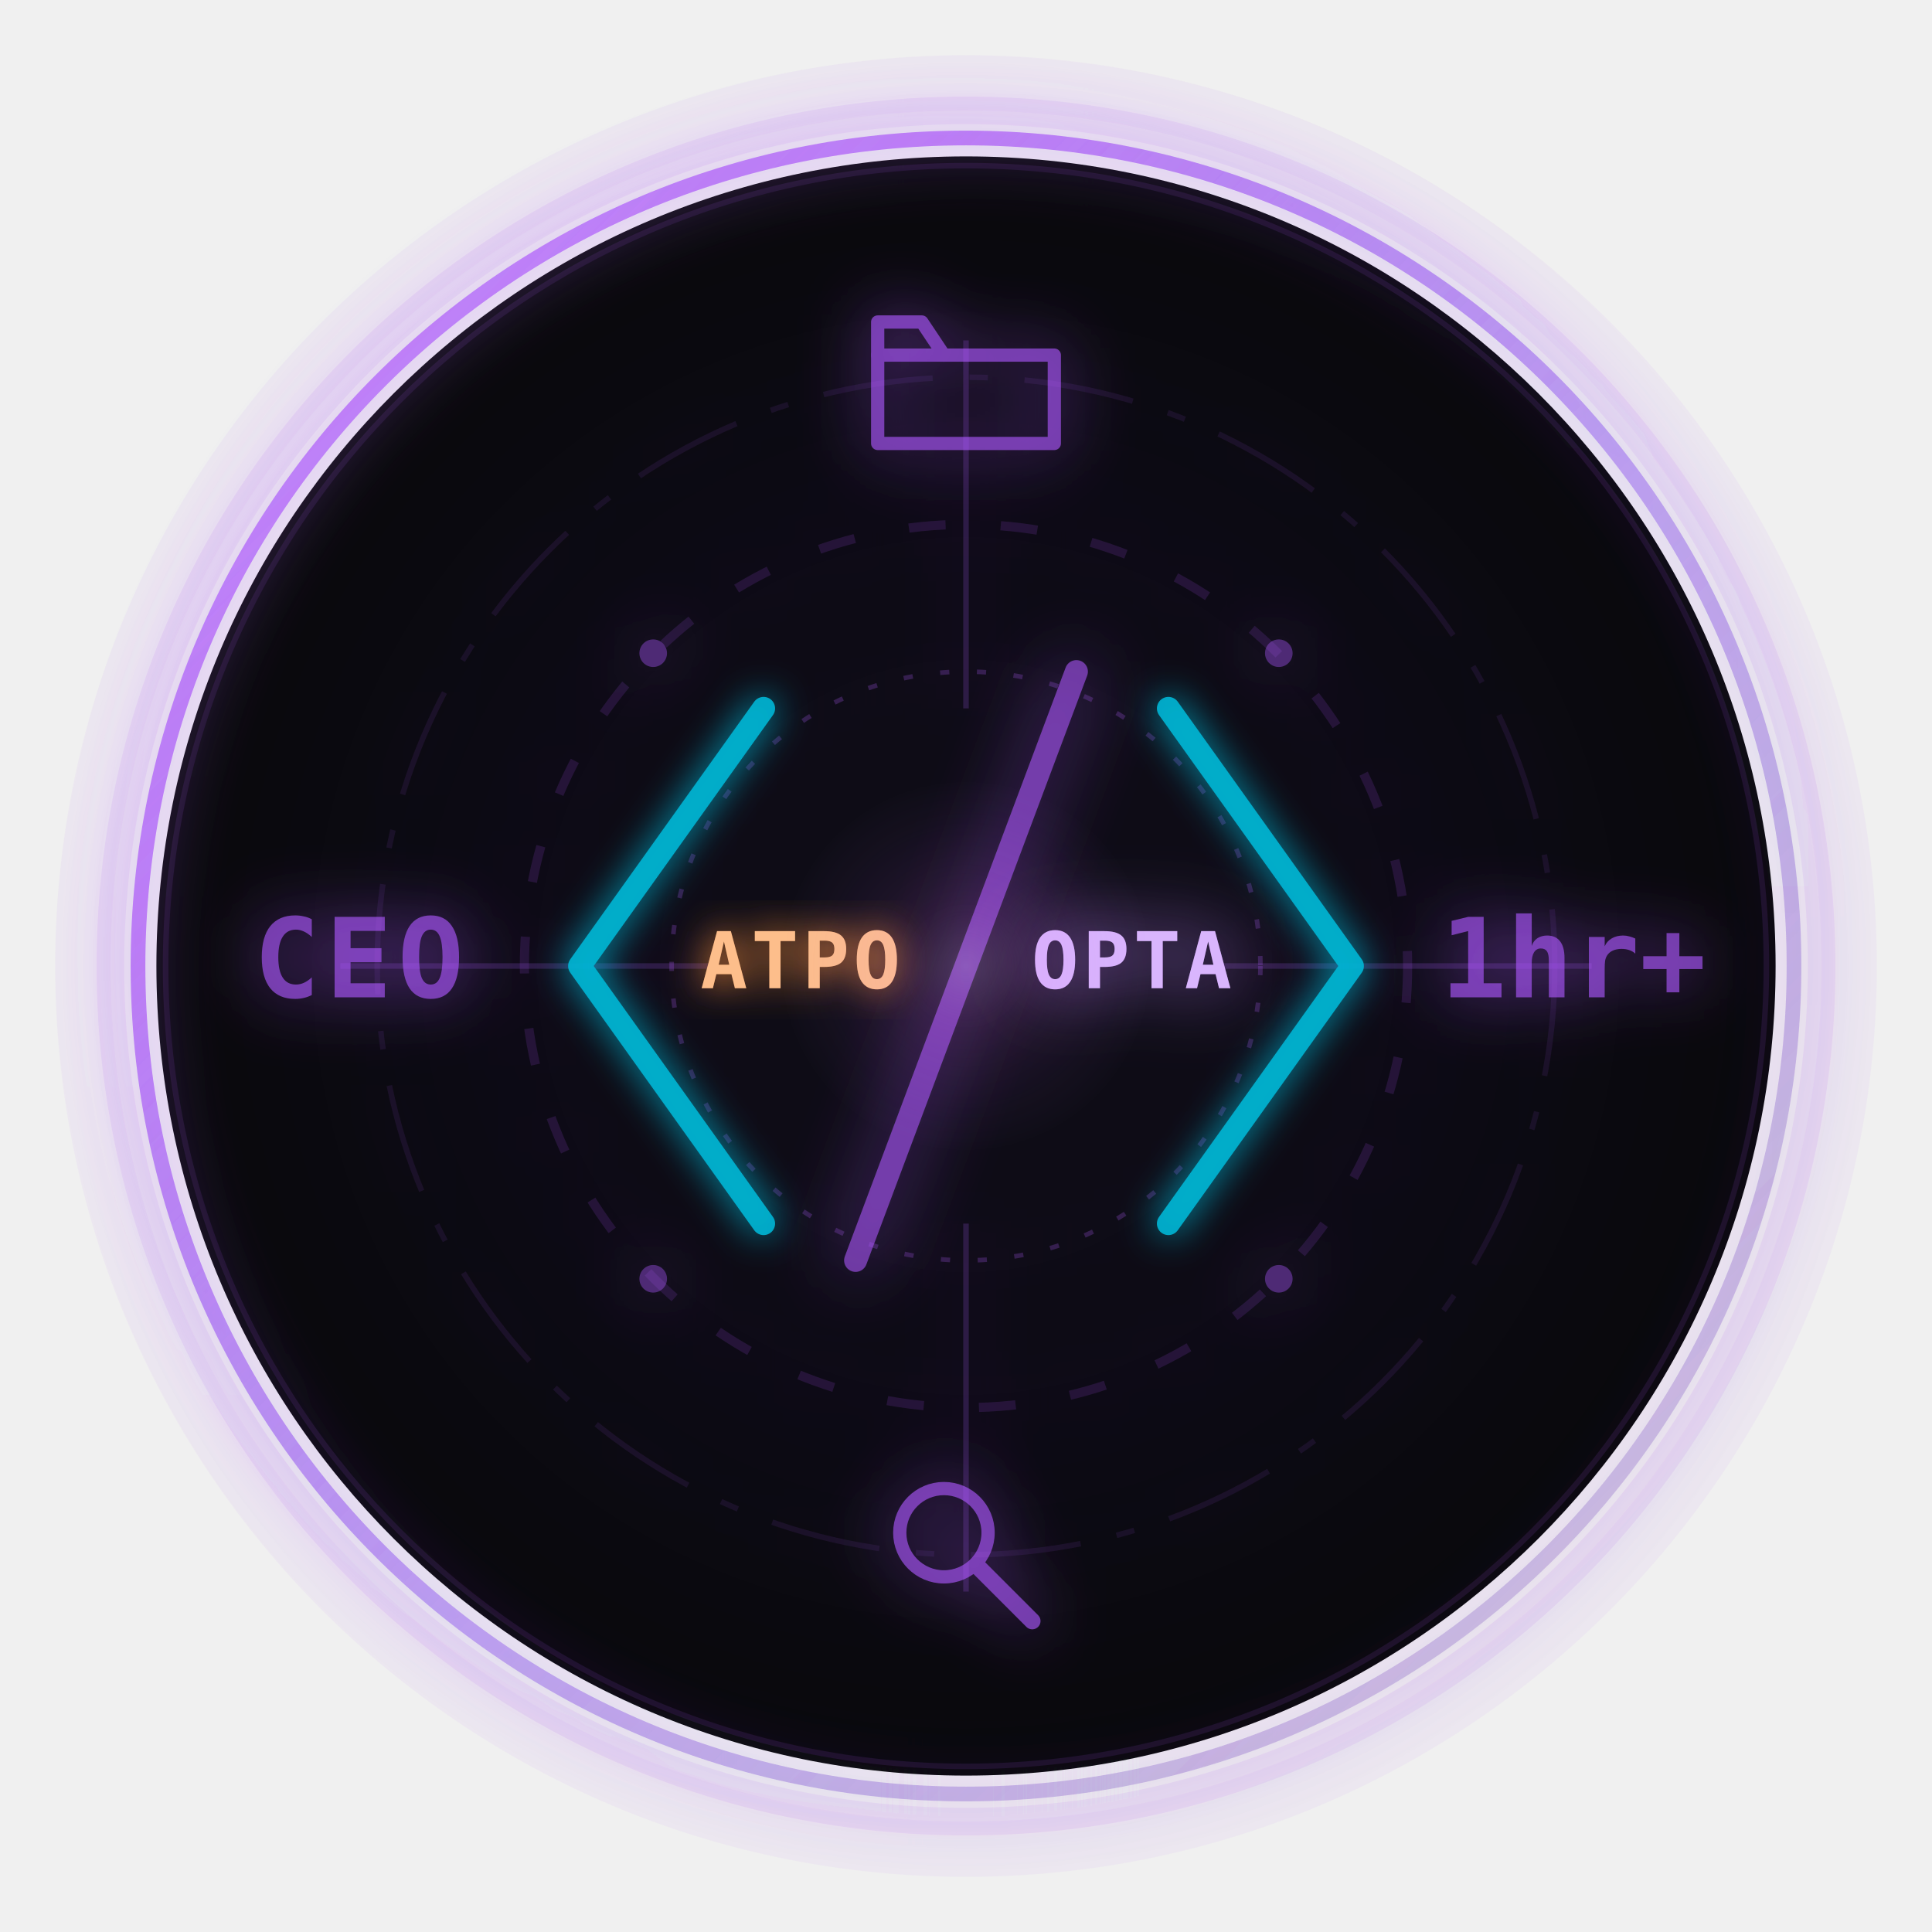
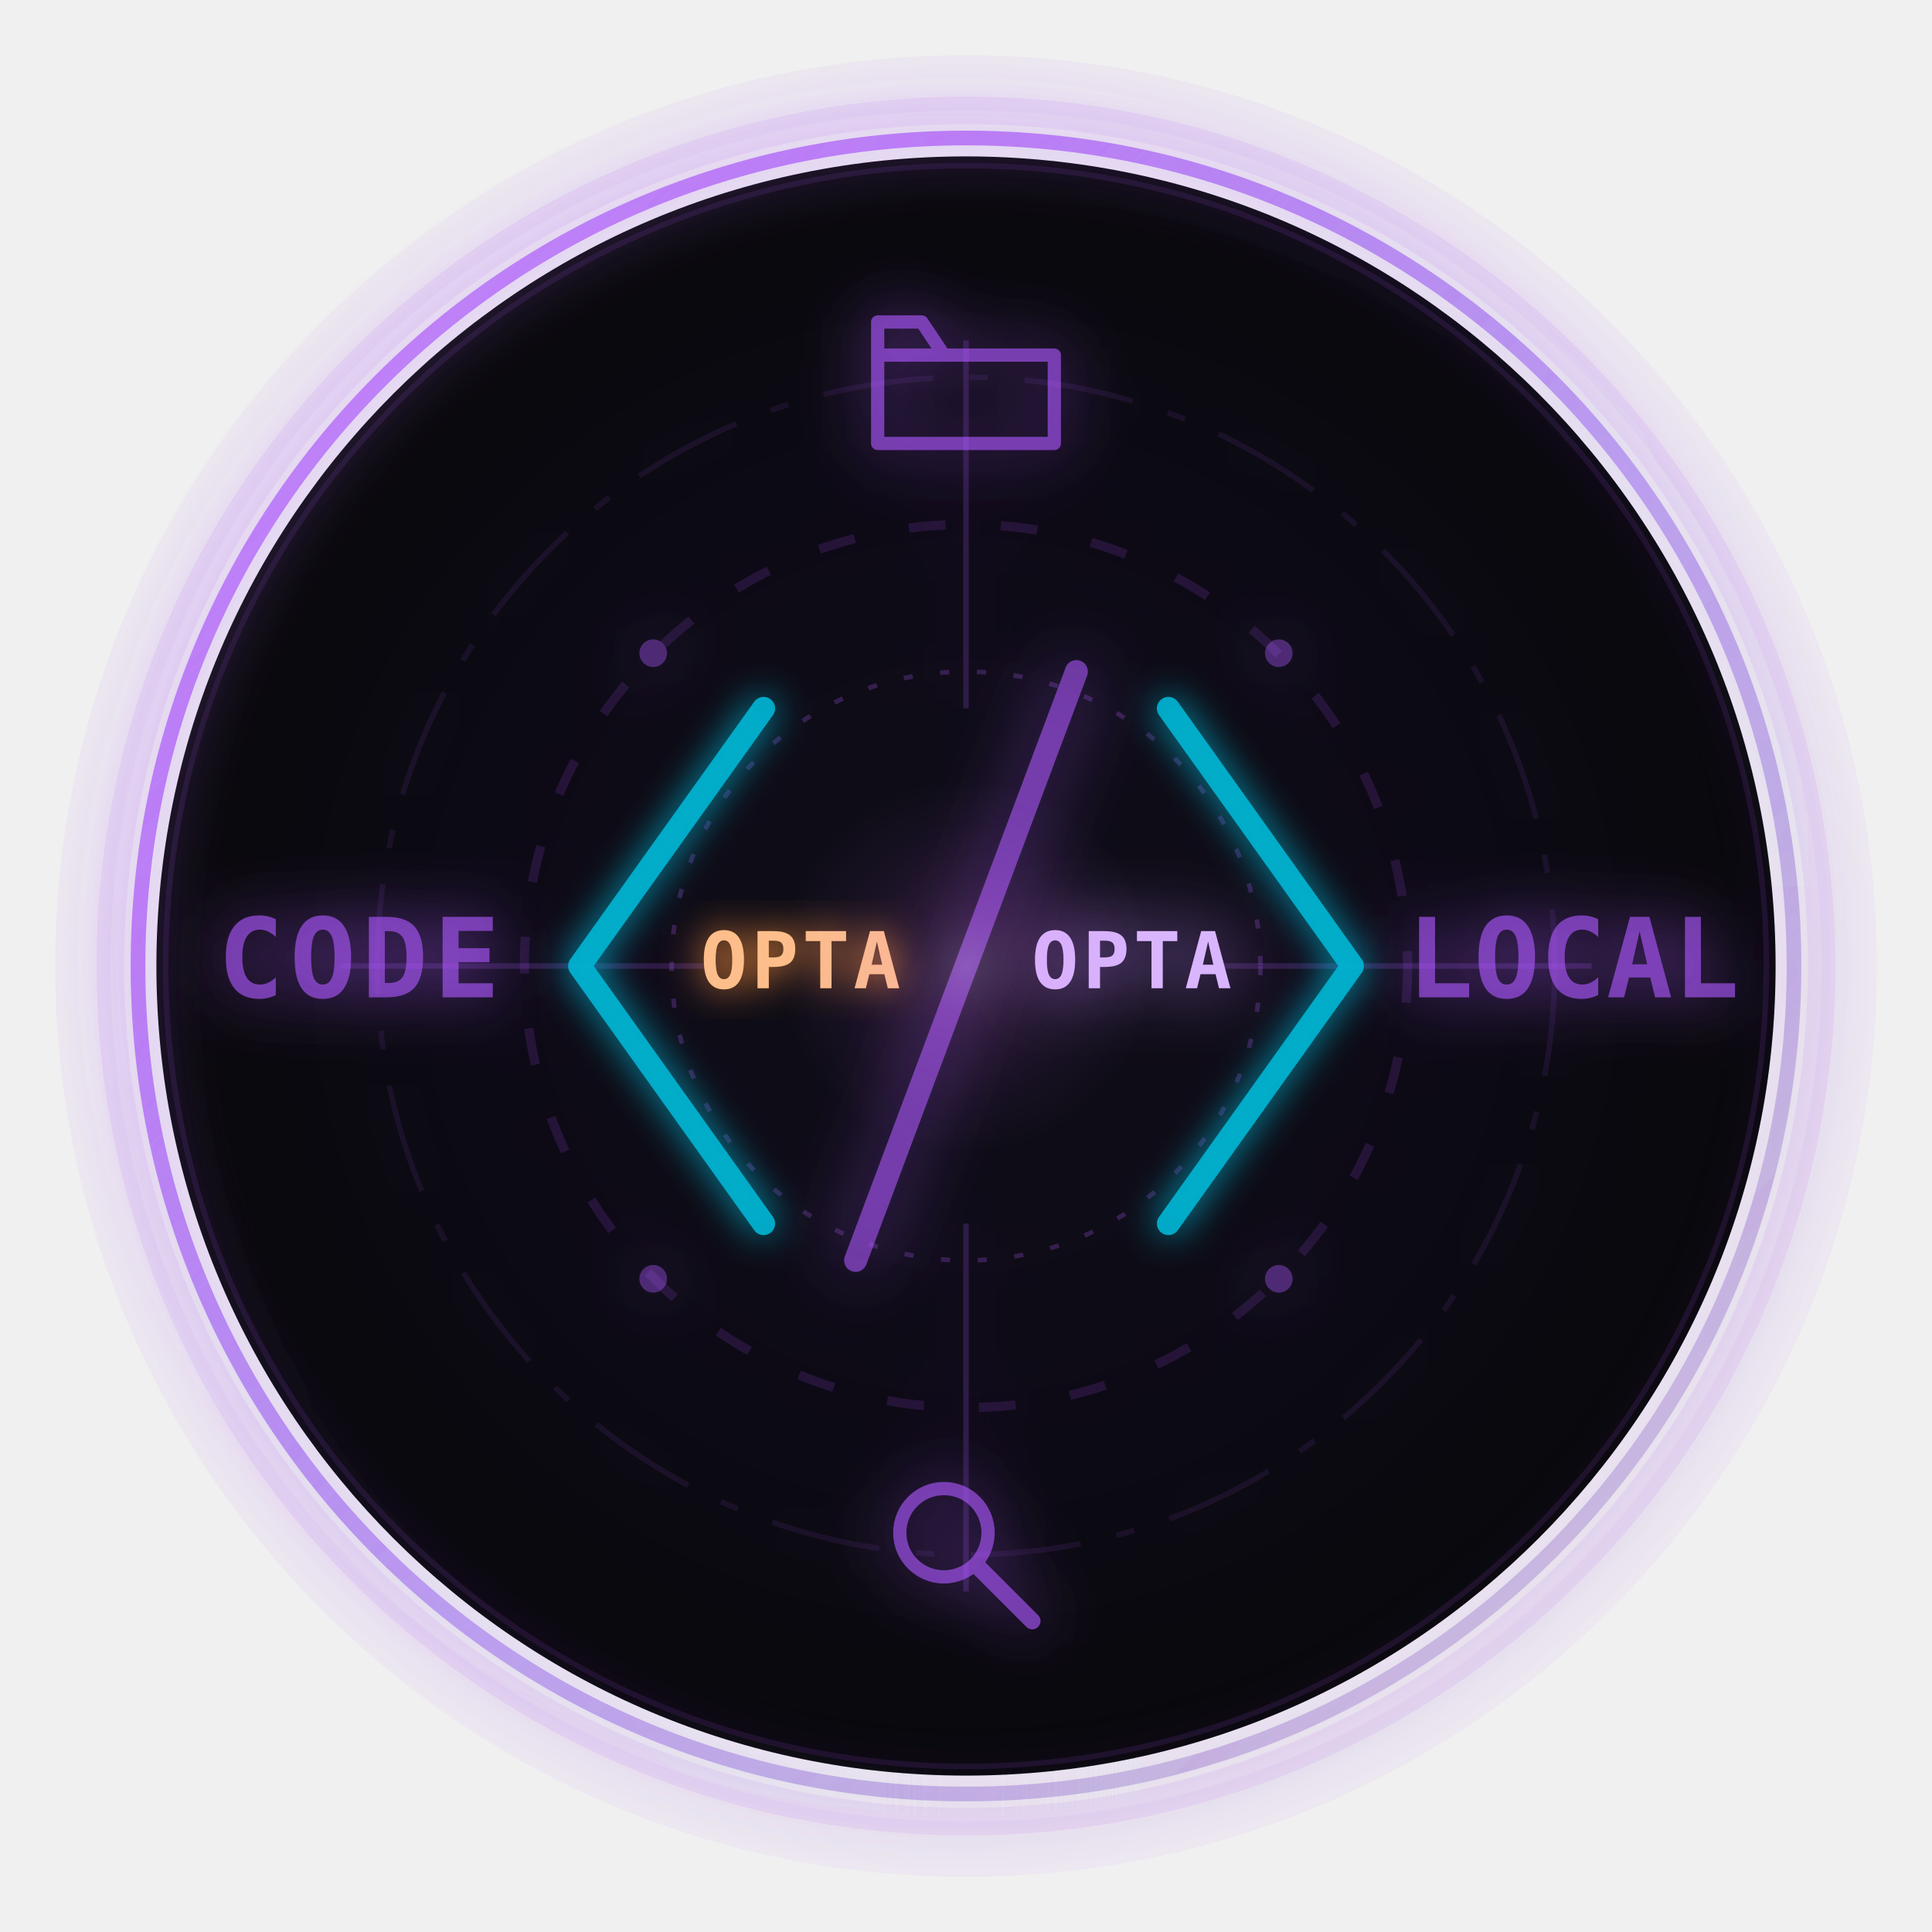
<svg xmlns="http://www.w3.org/2000/svg" width="210" height="210" viewBox="0 0 210 210" fill="none">
  <defs>
    <filter id="ringGlow" x="-30%" y="-30%" width="160%" height="160%">
      <feGaussianBlur stdDeviation="3.5" result="blur" />
      <feComposite in="SourceGraphic" in2="blur" operator="over" />
    </filter>
    <filter id="starBloom" x="-200%" y="-200%" width="500%" height="500%">
      <feGaussianBlur stdDeviation="4" result="blur" />
      <feComposite in="SourceGraphic" in2="blur" operator="over" />
    </filter>
    <filter id="cyanGlow" x="-50%" y="-50%" width="200%" height="200%">
      <feGaussianBlur stdDeviation="2" result="blur" />
      <feComposite in="SourceGraphic" in2="blur" operator="over" />
    </filter>
    <filter id="orangeGlow" x="-50%" y="-50%" width="200%" height="200%">
      <feGaussianBlur stdDeviation="2" result="blur" />
      <feComposite in="SourceGraphic" in2="blur" operator="over" />
    </filter>
    <radialGradient id="voidFill" cx="50%" cy="50%" r="50%">
      <stop offset="0%" stop-color="#100e18" />
      <stop offset="60%" stop-color="#0c0a14" />
      <stop offset="100%" stop-color="#09090b" />
    </radialGradient>
    <linearGradient id="ringHighlight" x1="0%" y1="0%" x2="100%" y2="100%">
      <stop offset="0%" stop-color="#c084fc" stop-opacity="0.9" />
      <stop offset="25%" stop-color="#a855f7" stop-opacity="0.7" />
      <stop offset="55%" stop-color="#7c3aed" stop-opacity="0.4" />
      <stop offset="100%" stop-color="#4c1d95" stop-opacity="0.15" />
    </linearGradient>
    <radialGradient id="centreBloom" cx="50%" cy="50%" r="50%">
      <stop offset="0%" stop-color="#f5d0fe" stop-opacity="1" />
      <stop offset="30%" stop-color="#e879f9" stop-opacity="0.6" />
      <stop offset="100%" stop-color="#a855f7" stop-opacity="0" />
    </radialGradient>
    <radialGradient id="outerGlow" cx="50%" cy="50%" r="50%">
      <stop offset="70%" stop-color="#a855f7" stop-opacity="0" />
      <stop offset="85%" stop-color="#a855f7" stop-opacity="0.06" />
      <stop offset="100%" stop-color="#a855f7" stop-opacity="0" />
    </radialGradient>
  </defs>
  <circle cx="105" cy="105" r="100" fill="url(#outerGlow)" />
  <circle cx="105" cy="105" r="88" fill="url(#voidFill)" />
  <circle cx="105" cy="105" r="96" stroke="#a855f7" stroke-width="6" stroke-opacity="0.06" fill="none" />
  <circle cx="105" cy="105" r="93" stroke="#a855f7" stroke-width="3" stroke-opacity="0.10" fill="none" />
  <circle cx="105" cy="105" r="90" stroke="url(#ringHighlight)" stroke-width="1.6" fill="none" filter="url(#ringGlow)" />
  <circle cx="105" cy="105" r="87" stroke="#a855f7" stroke-width="0.6" stroke-opacity="0.12" fill="none" />
  <g transform="translate(105, 105)">
    <g filter="url(#ringGlow)">
      <circle cx="0" cy="0" r="32" stroke="#a855f7" stroke-width="0.5" stroke-opacity="0.25" fill="none" stroke-dasharray="1 3" />
      <circle cx="0" cy="0" r="48" stroke="#a855f7" stroke-width="1.0" stroke-opacity="0.15" fill="none" stroke-dasharray="4 6" />
      <circle cx="0" cy="0" r="64" stroke="#a855f7" stroke-width="0.6" stroke-opacity="0.10" fill="none" stroke-dasharray="12 4 2 4" />
      <line x1="-68" y1="0" x2="-28" y2="0" stroke="#a855f7" stroke-width="0.6" stroke-opacity="0.2" />
      <line x1="68" y1="0" x2="28" y2="0" stroke="#a855f7" stroke-width="0.6" stroke-opacity="0.2" />
      <line x1="0" y1="-68" x2="0" y2="-28" stroke="#a855f7" stroke-width="0.6" stroke-opacity="0.2" />
      <line x1="0" y1="68" x2="0" y2="28" stroke="#a855f7" stroke-width="0.6" stroke-opacity="0.2" />
      <circle cx="-34" cy="-34" r="1.5" fill="#a855f7" fill-opacity="0.4" />
      <circle cx="34" cy="-34" r="1.5" fill="#a855f7" fill-opacity="0.4" />
      <circle cx="-34" cy="34" r="1.5" fill="#a855f7" fill-opacity="0.4" />
      <circle cx="34" cy="34" r="1.5" fill="#a855f7" fill-opacity="0.4" />
      <g stroke="#a855f7" stroke-linecap="round" stroke-linejoin="round" fill="none" opacity="0.65">
        <g transform="translate(0, -64) scale(1.2)">
          <path d="M-8,-5 L-4,-5 L-2,-2 L8,-2 L8,6 L-8,6 Z" stroke-width="1.2" />
          <line x1="-8" y1="-2" x2="-2" y2="-2" stroke-width="1.2" />
        </g>
        <g transform="translate(0, 64) scale(1.2)">
          <circle cx="-2" cy="-2" r="4" stroke-width="1.2" />
          <line x1="1" y1="1" x2="6" y2="6" stroke-width="1.5" />
        </g>
        <g transform="translate(-66, 0)">
-           <text x="0" y="0" font-family="'JetBrains Mono', monospace" font-size="12" font-weight="600" fill="#a855f7" stroke="none" text-anchor="middle" dominant-baseline="middle" letter-spacing="0.05em">CEO</text>
+           <text x="0" y="0" font-family="'JetBrains Mono', monospace" font-size="12" font-weight="600" fill="#a855f7" stroke="none" text-anchor="middle" dominant-baseline="middle" letter-spacing="0.05em">CODE</text>
        </g>
        <g transform="translate(66, 0)">
-           <text x="0" y="0" font-family="'JetBrains Mono', monospace" font-size="12" font-weight="600" fill="#a855f7" stroke="none" text-anchor="middle" dominant-baseline="middle" letter-spacing="0">1hr+</text>
+           <text x="0" y="0" font-family="'JetBrains Mono', monospace" font-size="12" font-weight="600" fill="#a855f7" stroke="none" text-anchor="middle" dominant-baseline="middle" letter-spacing="0">LOCAL</text>
        </g>
      </g>
    </g>
    <path d="M-22,-28 L-42,0 L-22,28" fill="none" stroke="#06b6d4" stroke-width="2.5" stroke-linecap="round" stroke-linejoin="round" filter="url(#cyanGlow)" stroke-opacity="0.9" />
    <path d="M22,-28 L42,0 L22,28" fill="none" stroke="#06b6d4" stroke-width="2.5" stroke-linecap="round" stroke-linejoin="round" filter="url(#cyanGlow)" stroke-opacity="0.9" />
    <line x1="12" y1="-32" x2="-12" y2="32" stroke="#a855f7" stroke-width="2.5" stroke-linecap="round" filter="url(#starBloom)" stroke-opacity="0.6" />
    <g transform="translate(-18, 0)">
-       <text x="0" y="0" font-family="'JetBrains Mono', monospace" font-size="8.5" font-weight="600" fill="#fb923c" stroke="none" text-anchor="middle" dominant-baseline="middle" letter-spacing="0.05em" filter="url(#orangeGlow)">ATPO</text>
-       <text x="0" y="0" font-family="'JetBrains Mono', monospace" font-size="8.5" font-weight="600" fill="#fff" stroke="none" text-anchor="middle" dominant-baseline="middle" letter-spacing="0.05em" opacity="0.4">ATPO</text>
+       <text x="0" y="0" font-family="'JetBrains Mono', monospace" font-size="8.5" font-weight="600" fill="#fb923c" stroke="none" text-anchor="middle" dominant-baseline="middle" letter-spacing="0.05em" filter="url(#orangeGlow)">OPTA</text>
+       <text x="0" y="0" font-family="'JetBrains Mono', monospace" font-size="8.5" font-weight="600" fill="#fff" stroke="none" text-anchor="middle" dominant-baseline="middle" letter-spacing="0.05em" opacity="0.4">OPTA</text>
    </g>
    <g transform="translate(18, 0)">
      <text x="0" y="0" font-family="'JetBrains Mono', monospace" font-size="8.5" font-weight="600" fill="#c084fc" stroke="none" text-anchor="middle" dominant-baseline="middle" letter-spacing="0.05em" filter="url(#starBloom)">OPTA</text>
      <text x="0" y="0" font-family="'JetBrains Mono', monospace" font-size="8.5" font-weight="600" fill="#fff" stroke="none" text-anchor="middle" dominant-baseline="middle" letter-spacing="0.05em" opacity="0.4">OPTA</text>
    </g>
  </g>
  <circle cx="105" cy="105" r="20" fill="url(#centreBloom)" fill-opacity="0.18" />
</svg>
